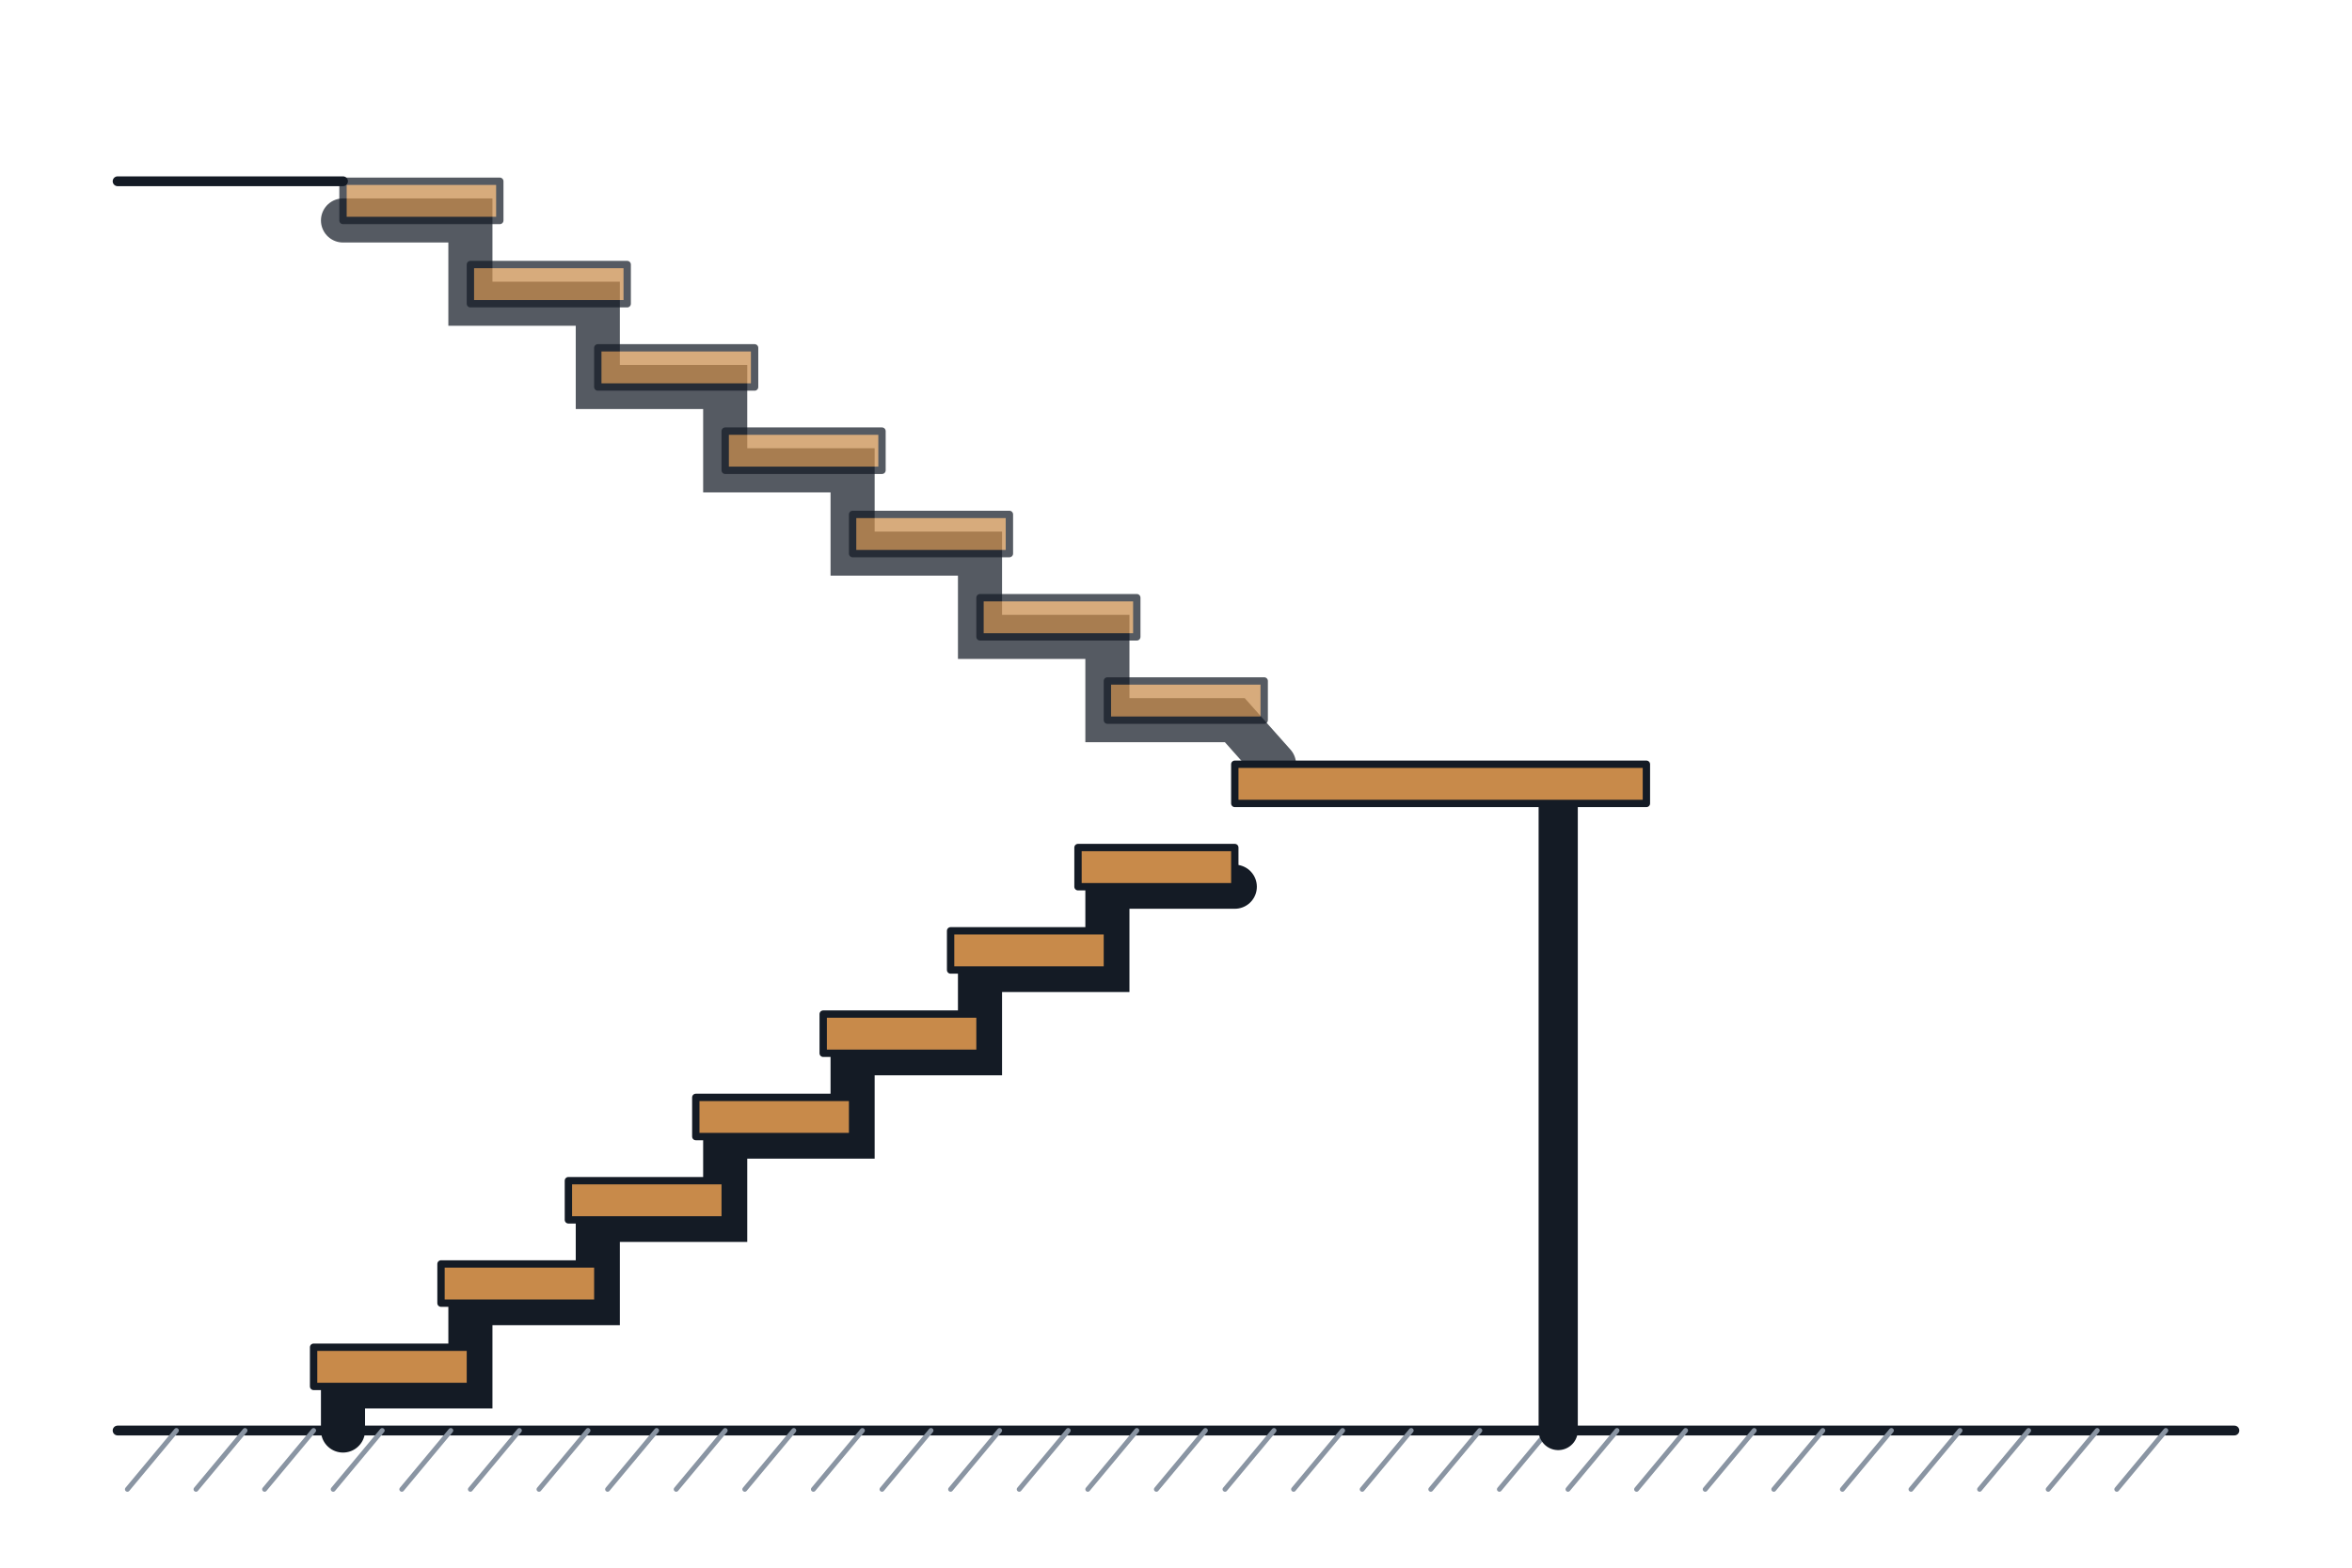
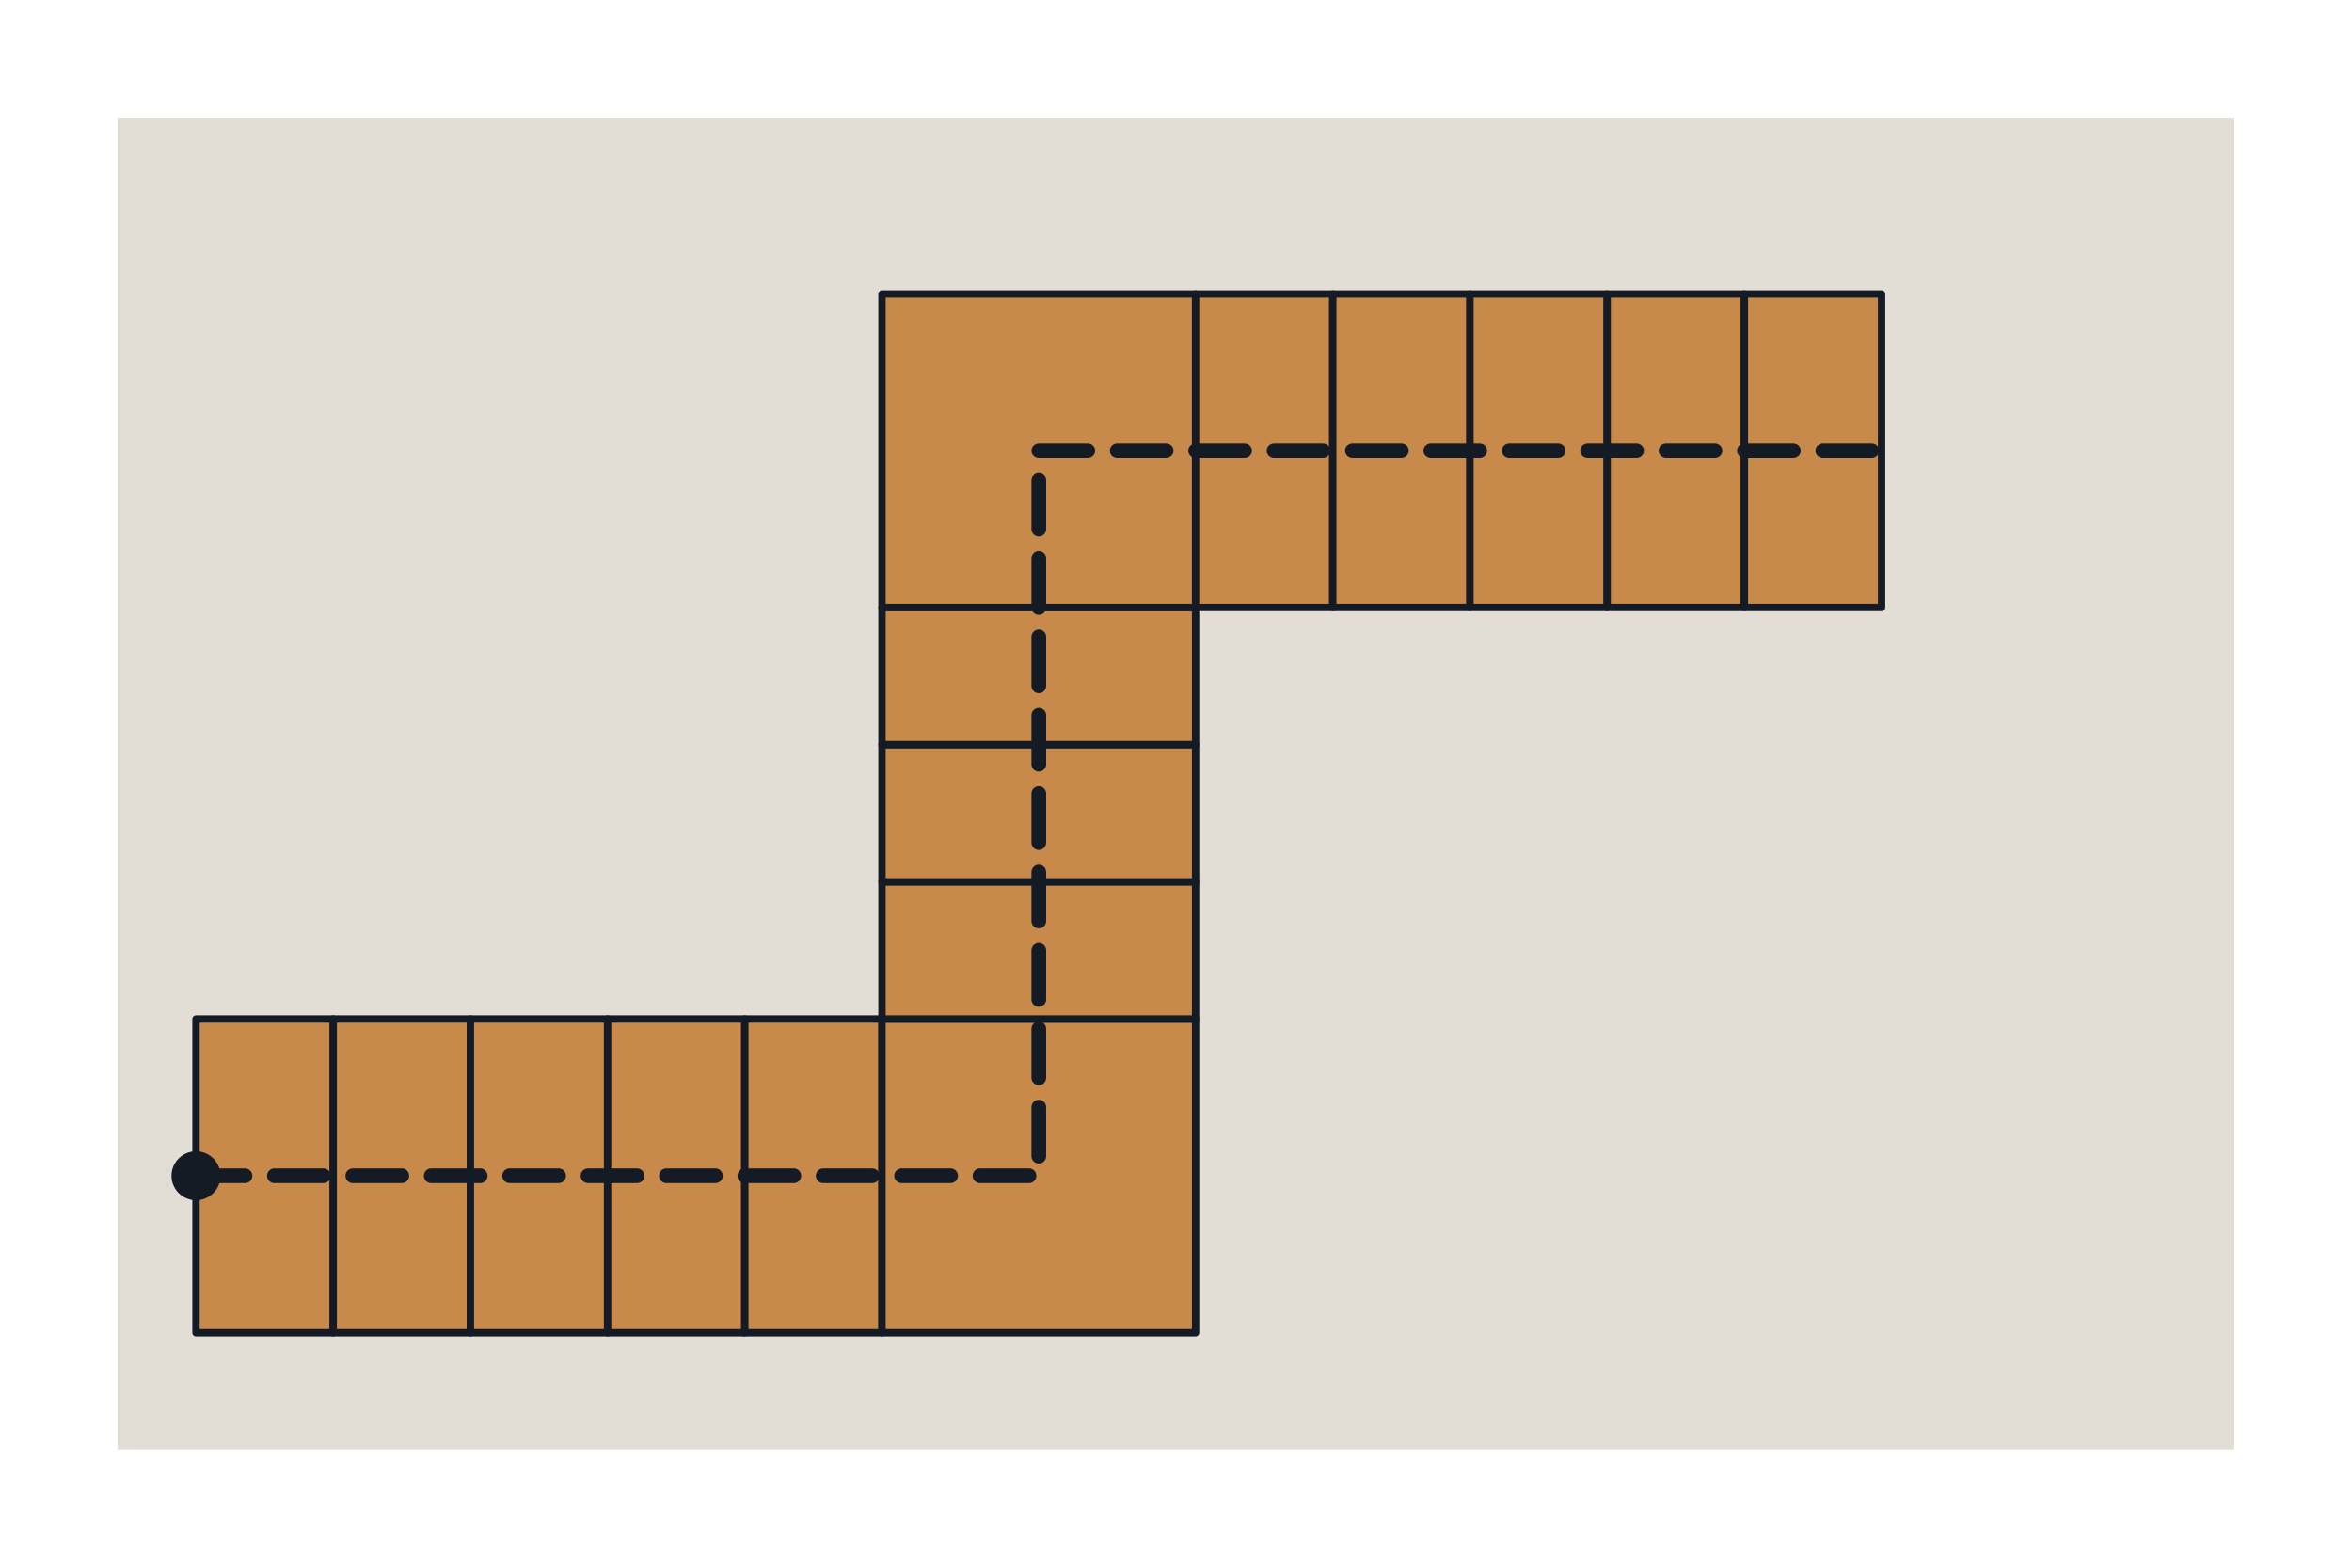
<svg xmlns="http://www.w3.org/2000/svg" viewBox="0 0 480 320" fill="none" stroke-linejoin="round" stroke-linecap="round">
-   <path d="M24 292H456" stroke="#141b25" stroke-width="2" />
-   <path d="M36 292 l-10 12" stroke="#8a95a3" stroke-width="1" />
-   <path d="M50 292 l-10 12" stroke="#8a95a3" stroke-width="1" />
-   <path d="M64 292 l-10 12" stroke="#8a95a3" stroke-width="1" />
-   <path d="M78 292 l-10 12" stroke="#8a95a3" stroke-width="1" />
-   <path d="M92 292 l-10 12" stroke="#8a95a3" stroke-width="1" />
-   <path d="M106 292 l-10 12" stroke="#8a95a3" stroke-width="1" />
-   <path d="M120 292 l-10 12" stroke="#8a95a3" stroke-width="1" />
-   <path d="M134 292 l-10 12" stroke="#8a95a3" stroke-width="1" />
-   <path d="M148 292 l-10 12" stroke="#8a95a3" stroke-width="1" />
-   <path d="M162 292 l-10 12" stroke="#8a95a3" stroke-width="1" />
-   <path d="M176 292 l-10 12" stroke="#8a95a3" stroke-width="1" />
-   <path d="M190 292 l-10 12" stroke="#8a95a3" stroke-width="1" />
-   <path d="M204 292 l-10 12" stroke="#8a95a3" stroke-width="1" />
-   <path d="M218 292 l-10 12" stroke="#8a95a3" stroke-width="1" />
-   <path d="M232 292 l-10 12" stroke="#8a95a3" stroke-width="1" />
-   <path d="M246 292 l-10 12" stroke="#8a95a3" stroke-width="1" />
-   <path d="M260 292 l-10 12" stroke="#8a95a3" stroke-width="1" />
-   <path d="M274 292 l-10 12" stroke="#8a95a3" stroke-width="1" />
-   <path d="M288 292 l-10 12" stroke="#8a95a3" stroke-width="1" />
-   <path d="M302 292 l-10 12" stroke="#8a95a3" stroke-width="1" />
-   <path d="M316 292 l-10 12" stroke="#8a95a3" stroke-width="1" />
-   <path d="M330 292 l-10 12" stroke="#8a95a3" stroke-width="1" />
-   <path d="M344 292 l-10 12" stroke="#8a95a3" stroke-width="1" />
-   <path d="M358 292 l-10 12" stroke="#8a95a3" stroke-width="1" />
-   <path d="M372 292 l-10 12" stroke="#8a95a3" stroke-width="1" />
-   <path d="M386 292 l-10 12" stroke="#8a95a3" stroke-width="1" />
-   <path d="M400 292 l-10 12" stroke="#8a95a3" stroke-width="1" />
-   <path d="M414 292 l-10 12" stroke="#8a95a3" stroke-width="1" />
-   <path d="M428 292 l-10 12" stroke="#8a95a3" stroke-width="1" />
-   <path d="M442 292 l-10 12" stroke="#8a95a3" stroke-width="1" />
-   <path d="M24 37H70" stroke="#141b25" stroke-width="2" />
-   <path d="M260 156 L252 147 L226 147 L226 130 L200 130 L200 113 L174 113 L174 96 L148 96 L148 79 L122 79 L122 62 L96 62 L96 45 L70 45" stroke="#141b25" stroke-width="9" stroke-linejoin="miter" opacity=".72" />
-   <rect x="226" y="139" width="32" height="8" fill="#c88a4a" stroke="#141b25" stroke-width="1.5" opacity=".72" />
-   <rect x="200" y="122" width="32" height="8" fill="#c88a4a" stroke="#141b25" stroke-width="1.5" opacity=".72" />
-   <rect x="174" y="105" width="32" height="8" fill="#c88a4a" stroke="#141b25" stroke-width="1.5" opacity=".72" />
-   <rect x="148" y="88" width="32" height="8" fill="#c88a4a" stroke="#141b25" stroke-width="1.5" opacity=".72" />
-   <rect x="122" y="71" width="32" height="8" fill="#c88a4a" stroke="#141b25" stroke-width="1.5" opacity=".72" />
-   <rect x="96" y="54" width="32" height="8" fill="#c88a4a" stroke="#141b25" stroke-width="1.5" opacity=".72" />
-   <rect x="70" y="37" width="32" height="8" fill="#c88a4a" stroke="#141b25" stroke-width="1.5" opacity=".72" />
-   <path d="M318 164V292" stroke="#141b25" stroke-width="8" />
-   <path d="M70.0 292.0 L70.0 283.0 L96.0 283.0 L96.0 266.0 L122.0 266.0 L122.0 249.0 L148.0 249.0 L148.0 232.0 L174.0 232.0 L174.0 215.0 L200.0 215.0 L200.0 198.0 L226.0 198.0 L226.0 181.0 L252.0 181.0" stroke="#141b25" stroke-width="9" stroke-linejoin="miter" />
-   <rect x="252" y="156" width="84" height="8" fill="#c88a4a" stroke="#141b25" stroke-width="1.5" />
-   <rect x="64.0" y="275.0" width="32.0" height="8" fill="#c88a4a" stroke="#141b25" stroke-width="1.5" />
-   <rect x="90.0" y="258.0" width="32.0" height="8" fill="#c88a4a" stroke="#141b25" stroke-width="1.5" />
-   <rect x="116.0" y="241.0" width="32.0" height="8" fill="#c88a4a" stroke="#141b25" stroke-width="1.5" />
-   <rect x="142.0" y="224.0" width="32.0" height="8" fill="#c88a4a" stroke="#141b25" stroke-width="1.5" />
-   <rect x="168.0" y="207.0" width="32.0" height="8" fill="#c88a4a" stroke="#141b25" stroke-width="1.5" />
-   <rect x="194.0" y="190.0" width="32.0" height="8" fill="#c88a4a" stroke="#141b25" stroke-width="1.5" />
-   <rect x="220.0" y="173.0" width="32.0" height="8" fill="#c88a4a" stroke="#141b25" stroke-width="1.5" />
+   <rect x="24" y="24" width="432" height="272" fill="#e2ded6" stroke="none" />
+   <rect x="40" y="208.0" width="28" height="64" fill="#c88a4a" stroke="#141b25" stroke-width="1.5" />
+   <rect x="68" y="208.0" width="28" height="64" fill="#c88a4a" stroke="#141b25" stroke-width="1.5" />
+   <rect x="96" y="208.0" width="28" height="64" fill="#c88a4a" stroke="#141b25" stroke-width="1.5" />
+   <rect x="124" y="208.0" width="28" height="64" fill="#c88a4a" stroke="#141b25" stroke-width="1.5" />
+   <rect x="152" y="208.0" width="28" height="64" fill="#c88a4a" stroke="#141b25" stroke-width="1.5" />
+   <rect x="180" y="208.0" width="64" height="64" fill="#c88a4a" stroke="#141b25" stroke-width="1.5" />
+   <rect x="180.0" y="180.0" width="64" height="28" fill="#c88a4a" stroke="#141b25" stroke-width="1.5" />
+   <rect x="180.0" y="152.0" width="64" height="28" fill="#c88a4a" stroke="#141b25" stroke-width="1.5" />
+   <rect x="180.0" y="124.0" width="64" height="28" fill="#c88a4a" stroke="#141b25" stroke-width="1.5" />
+   <rect x="180.0" y="60.0" width="64" height="64" fill="#c88a4a" stroke="#141b25" stroke-width="1.5" />
+   <rect x="244.0" y="60.0" width="28" height="64" fill="#c88a4a" stroke="#141b25" stroke-width="1.5" />
+   <rect x="272.0" y="60.0" width="28" height="64" fill="#c88a4a" stroke="#141b25" stroke-width="1.5" />
+   <rect x="300.0" y="60.0" width="28" height="64" fill="#c88a4a" stroke="#141b25" stroke-width="1.5" />
+   <rect x="328.0" y="60.0" width="28" height="64" fill="#c88a4a" stroke="#141b25" stroke-width="1.5" />
+   <rect x="356.0" y="60.0" width="28" height="64" fill="#c88a4a" stroke="#141b25" stroke-width="1.5" />
+   <path d="M40 240 L212 240 L212 208 L212 92 L244 92 L384 92" stroke="#141b25" stroke-width="3" stroke-dasharray="10 6" />
+   <circle cx="40" cy="240" r="5" fill="#141b25" />
</svg>
